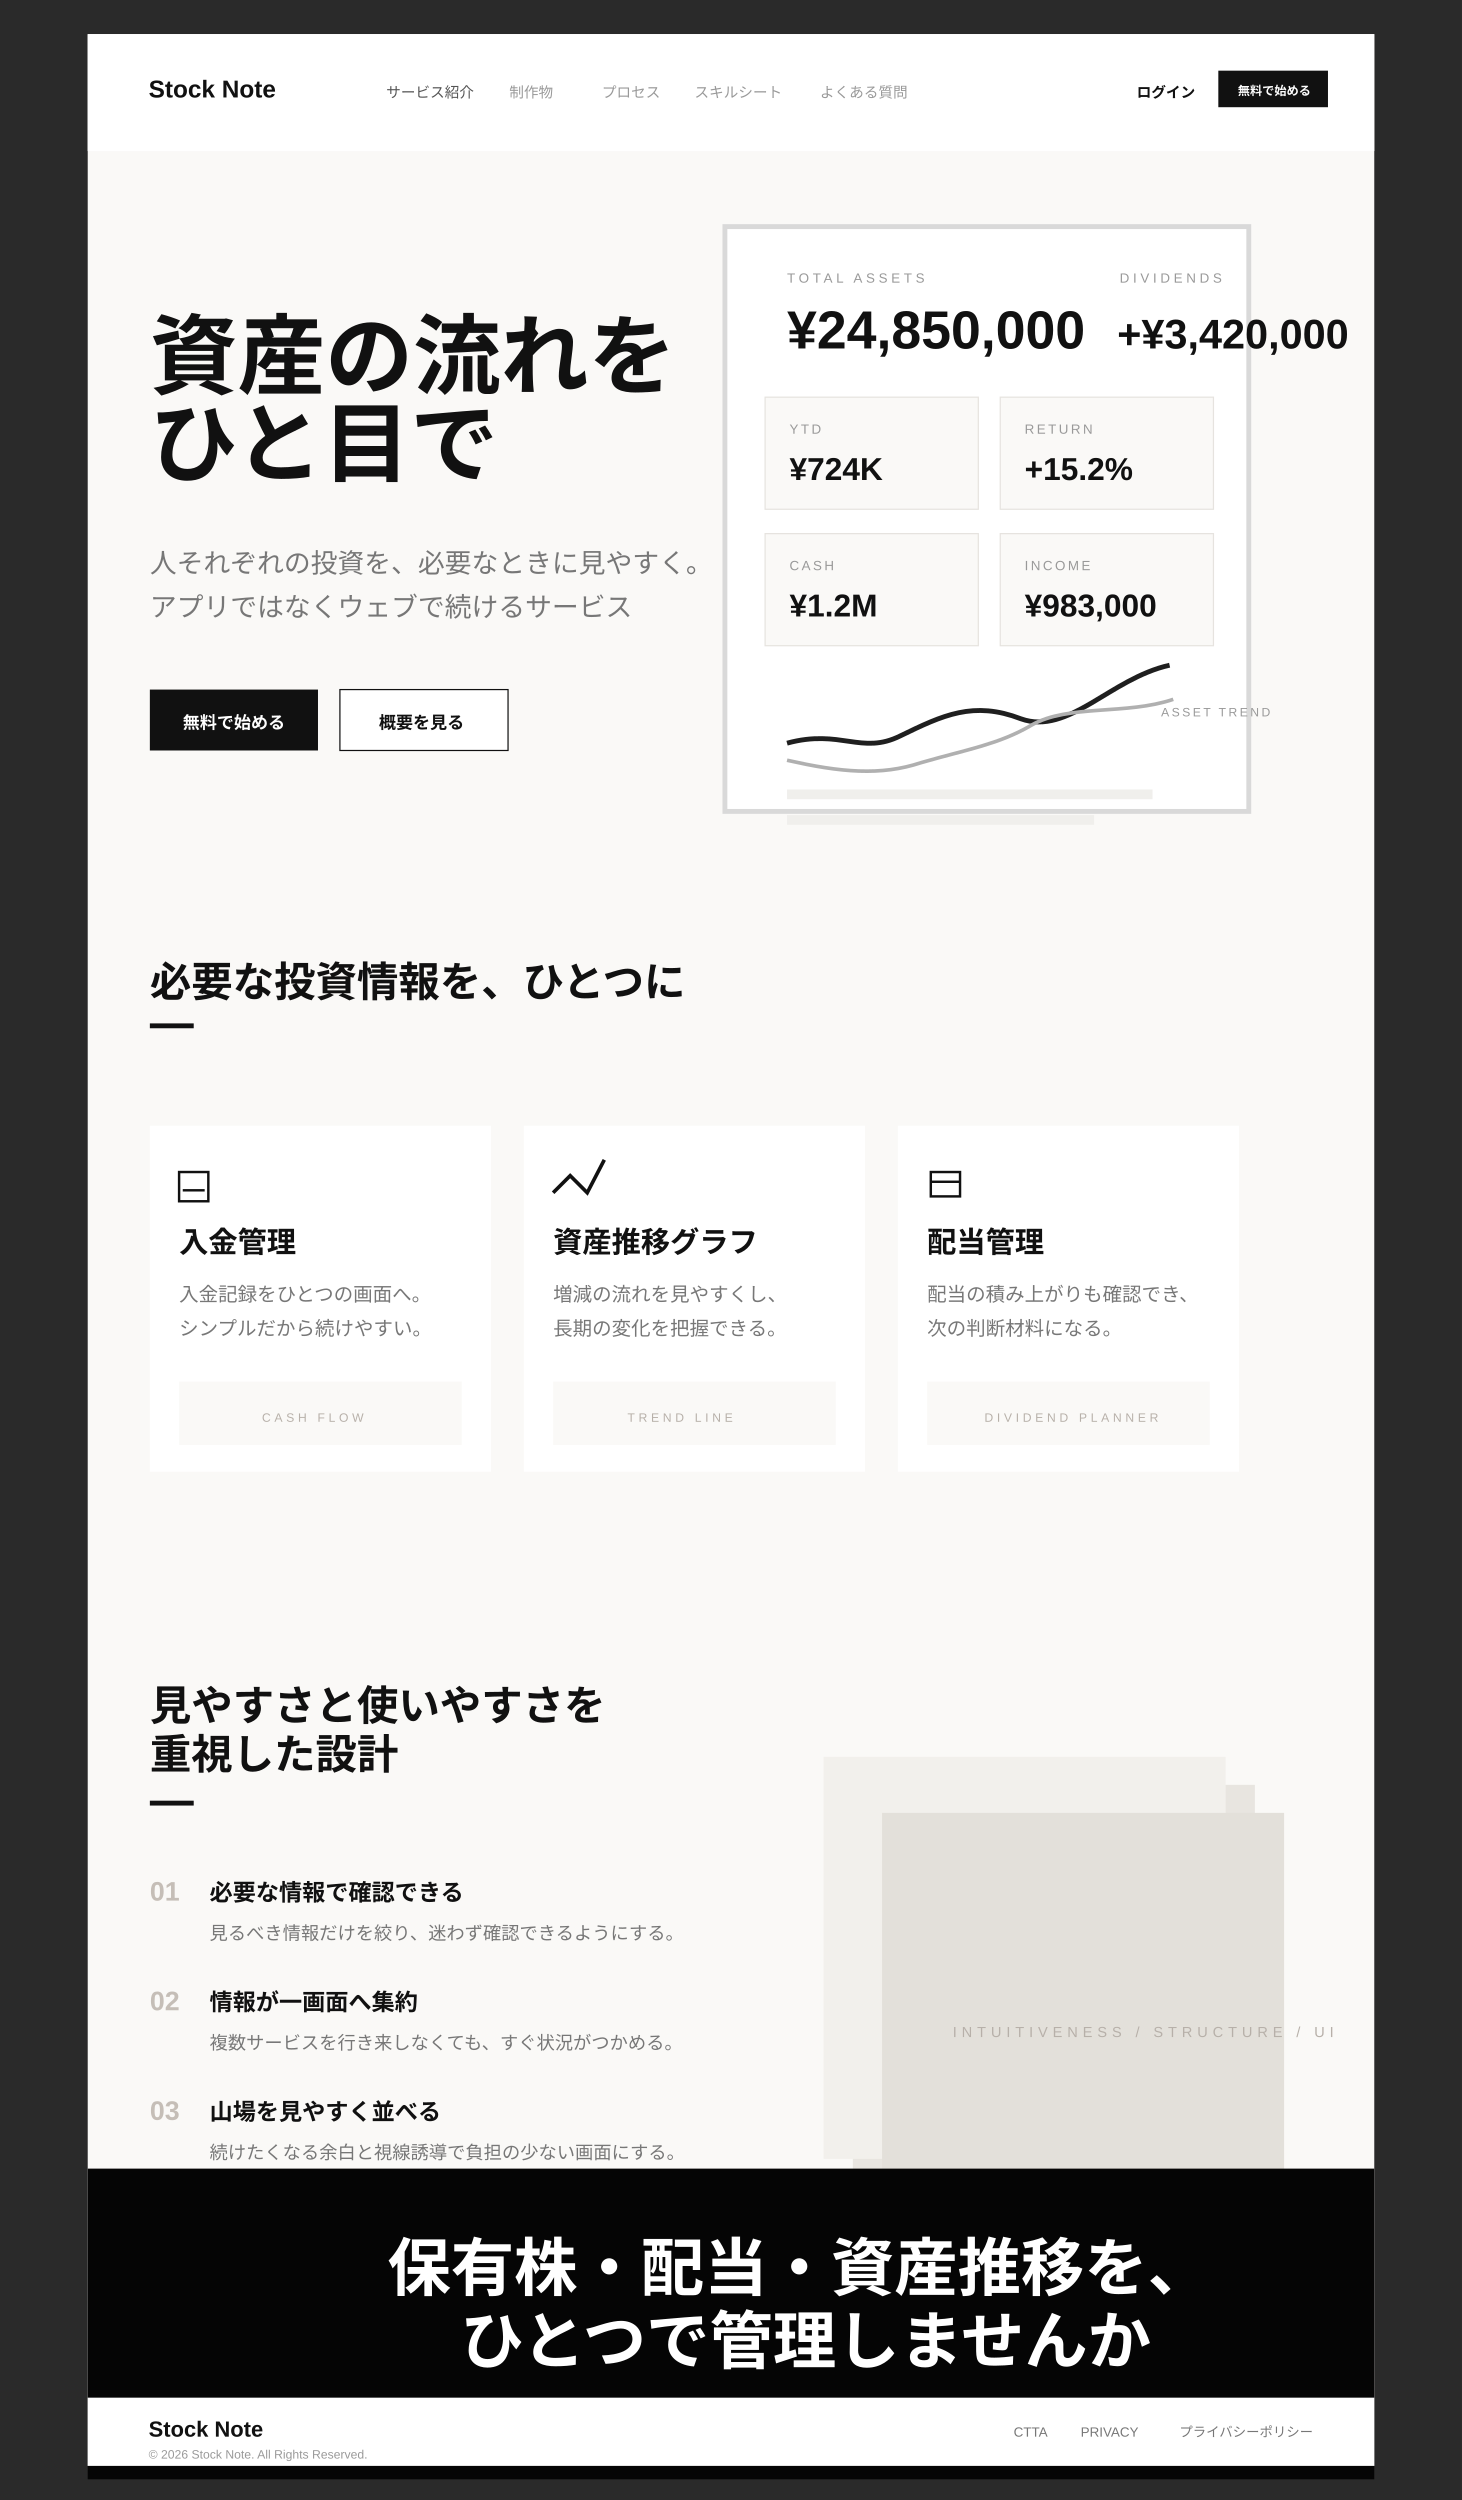
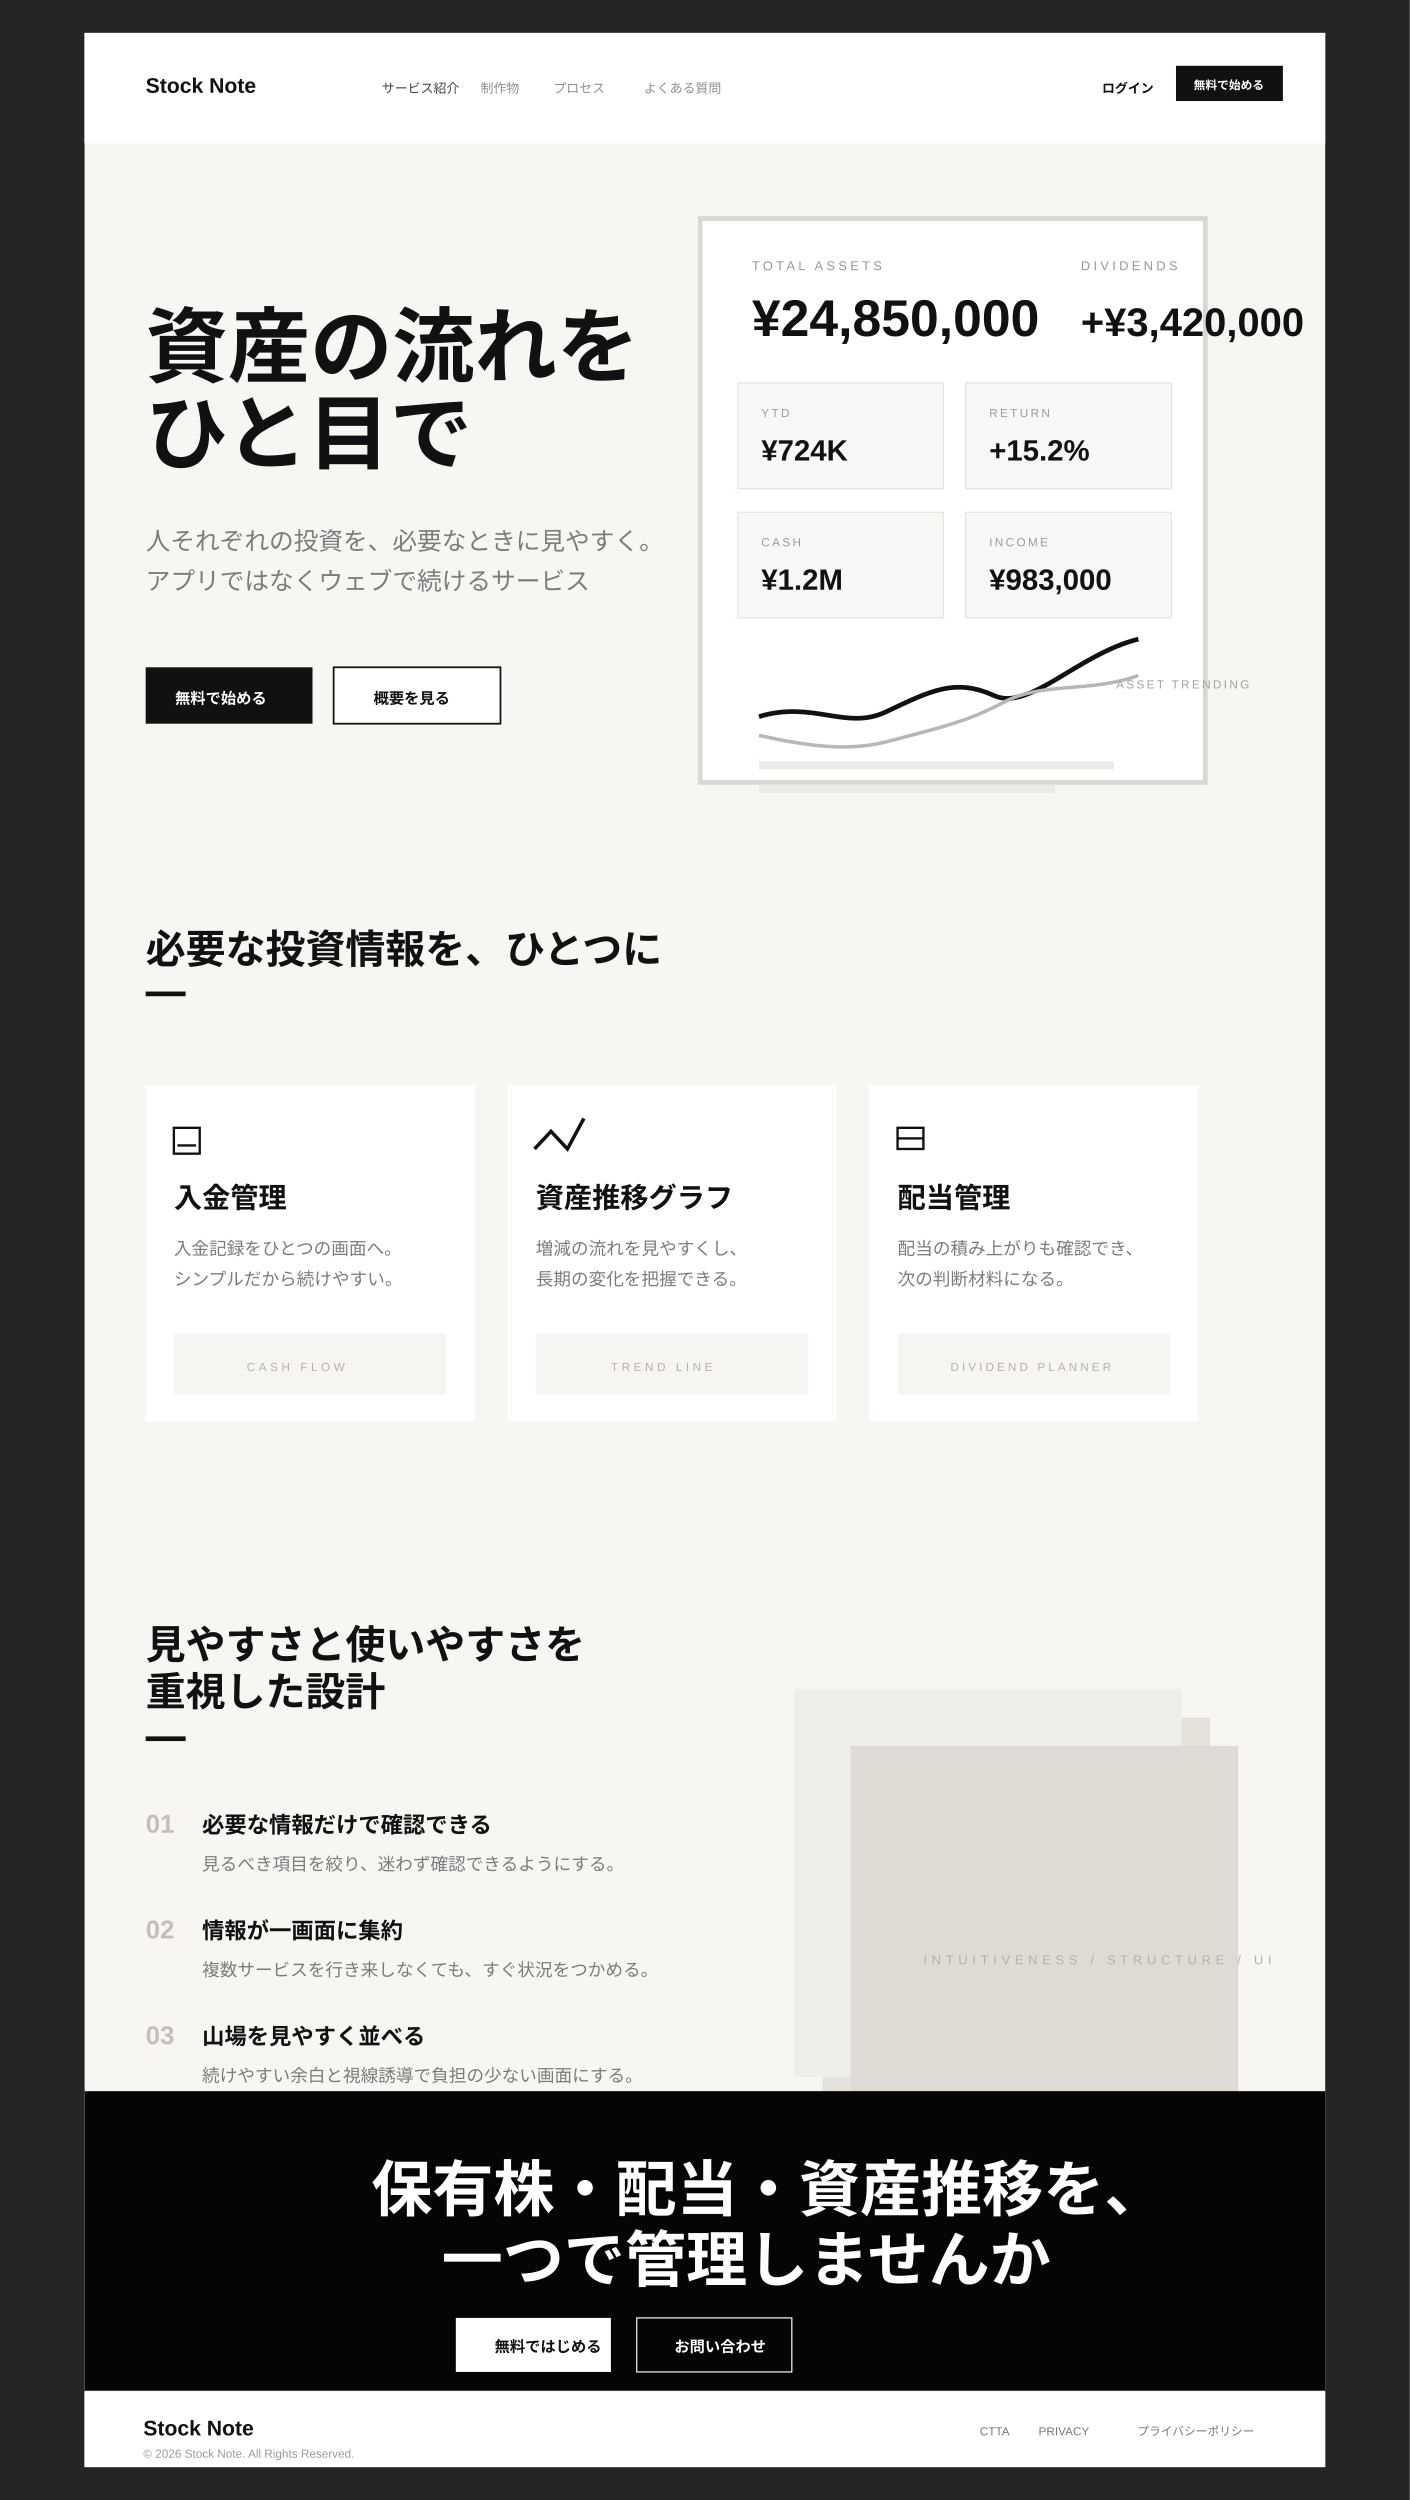
- <svg xmlns="http://www.w3.org/2000/svg" width="1200" height="2052" viewBox="0 0 1200 2052" fill="none">
-   <rect width="1200" height="2052" fill="#2A2A2A" />
-   <rect x="72" y="28" width="1056" height="1996" fill="#FAF9F7" />
-   <rect x="72" y="28" width="1056" height="96" fill="#FFFFFF" />
-   <text x="122" y="80" fill="#111111" font-family="Arial, sans-serif" font-size="20" font-weight="700">Stock Note</text>
-   <text x="317" y="80" fill="#555555" font-family="Arial, sans-serif" font-size="12">サービス紹介</text>
-   <text x="418" y="80" fill="#999999" font-family="Arial, sans-serif" font-size="12">制作物</text>
-   <text x="494" y="80" fill="#999999" font-family="Arial, sans-serif" font-size="12">プロセス</text>
-   <text x="570" y="80" fill="#999999" font-family="Arial, sans-serif" font-size="12">スキルシート</text>
-   <text x="673" y="80" fill="#999999" font-family="Arial, sans-serif" font-size="12">よくある質問</text>
-   <text x="933" y="80" fill="#111111" font-family="Arial, sans-serif" font-size="12" font-weight="700">ログイン</text>
-   <rect x="1000" y="58" width="90" height="30" fill="#111111" />
-   <text x="1016" y="78" fill="#FFFFFF" font-family="Arial, sans-serif" font-size="10" font-weight="700">無料で始める</text>
-   <text x="123" y="318" fill="#111111" font-family="Arial, sans-serif" font-size="72" font-weight="700">資産の流れを</text>
-   <text x="123" y="390" fill="#111111" font-family="Arial, sans-serif" font-size="72" font-weight="700">ひと目で</text>
-   <text x="123" y="470" fill="#777777" font-family="Arial, sans-serif" font-size="22">人それぞれの投資を、必要なときに見やすく。</text>
-   <text x="123" y="506" fill="#777777" font-family="Arial, sans-serif" font-size="22">アプリではなくウェブで続けるサービス</text>
-   <rect x="123" y="566" width="138" height="50" fill="#111111" />
-   <text x="150" y="598" fill="#FFFFFF" font-family="Arial, sans-serif" font-size="14" font-weight="700">無料で始める</text>
-   <rect x="279" y="566" width="138" height="50" fill="#FFFFFF" stroke="#111111" />
-   <text x="311" y="598" fill="#111111" font-family="Arial, sans-serif" font-size="14" font-weight="700">概要を見る</text>
-   <rect x="595" y="186" width="430" height="480" fill="#FFFFFF" stroke="#D9D9D9" stroke-width="4" />
-   <text x="646" y="232" fill="#999999" font-family="Arial, sans-serif" font-size="11" letter-spacing="3">TOTAL ASSETS</text>
-   <text x="646" y="286" fill="#111111" font-family="Arial, sans-serif" font-size="44" font-weight="700">¥24,850,000</text>
-   <text x="919" y="232" fill="#999999" font-family="Arial, sans-serif" font-size="11" letter-spacing="3">DIVIDENDS</text>
-   <text x="917" y="286" fill="#111111" font-family="Arial, sans-serif" font-size="34" font-weight="700">+¥3,420,000</text>
-   <rect x="628" y="326" width="175" height="92" fill="#FAF9F7" stroke="#E6E3DF" />
-   <rect x="821" y="326" width="175" height="92" fill="#FAF9F7" stroke="#E6E3DF" />
-   <text x="648" y="356" fill="#999999" font-family="Arial, sans-serif" font-size="11" letter-spacing="2">YTD</text>
-   <text x="648" y="394" fill="#111111" font-family="Arial, sans-serif" font-size="26" font-weight="700">¥724K</text>
-   <text x="841" y="356" fill="#999999" font-family="Arial, sans-serif" font-size="11" letter-spacing="2">RETURN</text>
-   <text x="841" y="394" fill="#111111" font-family="Arial, sans-serif" font-size="26" font-weight="700">+15.2%</text>
-   <rect x="628" y="438" width="175" height="92" fill="#FAF9F7" stroke="#E6E3DF" />
-   <rect x="821" y="438" width="175" height="92" fill="#FAF9F7" stroke="#E6E3DF" />
-   <text x="648" y="468" fill="#999999" font-family="Arial, sans-serif" font-size="11" letter-spacing="2">CASH</text>
-   <text x="648" y="506" fill="#111111" font-family="Arial, sans-serif" font-size="26" font-weight="700">¥1.2M</text>
-   <text x="841" y="468" fill="#999999" font-family="Arial, sans-serif" font-size="11" letter-spacing="2">INCOME</text>
-   <text x="841" y="506" fill="#111111" font-family="Arial, sans-serif" font-size="26" font-weight="700">¥983,000</text>
-   <path d="M646 610C690 598 707 620 739 604C774 587 799 575 838 590C877 604 911 557 960 546" stroke="#1F1F1F" stroke-width="4" fill="none" />
-   <path d="M646 624C690 634 723 637 756 626C794 615 820 611 847 595C877 578 925 587 963 574" stroke="#B0B0B0" stroke-width="3" fill="none" />
-   <text x="953" y="588" fill="#999999" font-family="Arial, sans-serif" font-size="10" letter-spacing="2">ASSET TREND</text>
-   <rect x="646" y="648" width="300" height="8" fill="#F0EFEC" />
-   <rect x="646" y="669" width="252" height="8" fill="#F0EFEC" />
-   <text x="123" y="818" fill="#111111" font-family="Arial, sans-serif" font-size="34" font-weight="700">必要な投資情報を、ひとつに</text>
-   <rect x="123" y="840" width="36" height="4" fill="#111111" />
-   <rect x="123" y="924" width="280" height="284" fill="#FFFFFF" />
-   <rect x="430" y="924" width="280" height="284" fill="#FFFFFF" />
-   <rect x="737" y="924" width="280" height="284" fill="#FFFFFF" />
-   <rect x="147" y="962" width="24" height="24" fill="none" stroke="#111111" stroke-width="2" />
-   <path d="M150 977H168" stroke="#111111" stroke-width="2" />
-   <text x="147" y="1028" fill="#111111" font-family="Arial, sans-serif" font-size="24" font-weight="700">入金管理</text>
-   <text x="147" y="1068" fill="#777777" font-family="Arial, sans-serif" font-size="16">入金記録をひとつの画面へ。</text>
-   <text x="147" y="1096" fill="#777777" font-family="Arial, sans-serif" font-size="16">シンプルだから続けやすい。</text>
-   <rect x="147" y="1134" width="232" height="52" fill="#FAF9F7" />
-   <text x="215" y="1167" fill="#B7B0A9" font-family="Arial, sans-serif" font-size="10" letter-spacing="3">CASH FLOW</text>
-   <path d="M454 979L468 965L482 979L496 952" stroke="#111111" stroke-width="3" fill="none" />
-   <text x="454" y="1028" fill="#111111" font-family="Arial, sans-serif" font-size="24" font-weight="700">資産推移グラフ</text>
-   <text x="454" y="1068" fill="#777777" font-family="Arial, sans-serif" font-size="16">増減の流れを見やすくし、</text>
-   <text x="454" y="1096" fill="#777777" font-family="Arial, sans-serif" font-size="16">長期の変化を把握できる。</text>
-   <rect x="454" y="1134" width="232" height="52" fill="#FAF9F7" />
-   <text x="515" y="1167" fill="#B7B0A9" font-family="Arial, sans-serif" font-size="10" letter-spacing="3">TREND LINE</text>
-   <rect x="764" y="962" width="24" height="20" fill="none" stroke="#111111" stroke-width="2" />
-   <path d="M764 970H788" stroke="#111111" stroke-width="2" />
-   <text x="761" y="1028" fill="#111111" font-family="Arial, sans-serif" font-size="24" font-weight="700">配当管理</text>
-   <text x="761" y="1068" fill="#777777" font-family="Arial, sans-serif" font-size="16">配当の積み上がりも確認でき、</text>
-   <text x="761" y="1096" fill="#777777" font-family="Arial, sans-serif" font-size="16">次の判断材料になる。</text>
-   <rect x="761" y="1134" width="232" height="52" fill="#FAF9F7" />
-   <text x="808" y="1167" fill="#B7B0A9" font-family="Arial, sans-serif" font-size="10" letter-spacing="3">DIVIDEND PLANNER</text>
-   <text x="123" y="1412" fill="#111111" font-family="Arial, sans-serif" font-size="34" font-weight="700">見やすさと使いやすさを</text>
-   <text x="123" y="1452" fill="#111111" font-family="Arial, sans-serif" font-size="34" font-weight="700">重視した設計</text>
-   <rect x="123" y="1478" width="36" height="4" fill="#111111" />
-   <text x="123" y="1560" fill="#C5BEB7" font-family="Arial, sans-serif" font-size="22" font-weight="700">01</text>
-   <text x="172" y="1560" fill="#111111" font-family="Arial, sans-serif" font-size="19" font-weight="700">必要な情報で確認できる</text>
-   <text x="172" y="1592" fill="#777777" font-family="Arial, sans-serif" font-size="15">見るべき情報だけを絞り、迷わず確認できるようにする。</text>
-   <text x="123" y="1650" fill="#C5BEB7" font-family="Arial, sans-serif" font-size="22" font-weight="700">02</text>
-   <text x="172" y="1650" fill="#111111" font-family="Arial, sans-serif" font-size="19" font-weight="700">情報が一画面へ集約</text>
-   <text x="172" y="1682" fill="#777777" font-family="Arial, sans-serif" font-size="15">複数サービスを行き来しなくても、すぐ状況がつかめる。</text>
-   <text x="123" y="1740" fill="#C5BEB7" font-family="Arial, sans-serif" font-size="22" font-weight="700">03</text>
-   <text x="172" y="1740" fill="#111111" font-family="Arial, sans-serif" font-size="19" font-weight="700">山場を見やすく並べる</text>
-   <text x="172" y="1772" fill="#777777" font-family="Arial, sans-serif" font-size="15">続けたくなる余白と視線誘導で負担の少ない画面にする。</text>
-   <rect x="700" y="1465" width="330" height="330" fill="#E8E5E0" />
-   <rect x="676" y="1442" width="330" height="330" fill="#F2F0EC" />
-   <rect x="724" y="1488" width="330" height="330" fill="#E3E0DA" />
-   <text x="782" y="1672" fill="#B7B0A9" font-family="Arial, sans-serif" font-size="12" letter-spacing="4">INTUITIVENESS / STRUCTURE / UI</text>
+ <svg xmlns="http://www.w3.org/2000/svg" width="1200" height="2128" viewBox="0 0 1200 2128" fill="none">
+   <rect width="1200" height="2128" fill="#252525" />
+   <rect x="72" y="28" width="1056" height="2072" fill="#F7F6F3" />
+   <rect x="72" y="28" width="1056" height="94" fill="#FFFFFF" />
+   <text x="124" y="79" fill="#111111" font-family="'Noto Sans JP', Arial, sans-serif" font-size="18" font-weight="700">Stock Note</text>
+   <text x="325" y="79" fill="#444444" font-family="'Noto Sans JP', Arial, sans-serif" font-size="11">サービス紹介</text>
+   <text x="409" y="79" fill="#8F8F8F" font-family="'Noto Sans JP', Arial, sans-serif" font-size="11">制作物</text>
+   <text x="471" y="79" fill="#8F8F8F" font-family="'Noto Sans JP', Arial, sans-serif" font-size="11">プロセス</text>
+   <text x="548" y="79" fill="#8F8F8F" font-family="'Noto Sans JP', Arial, sans-serif" font-size="11">よくある質問</text>
+   <text x="938" y="79" fill="#111111" font-family="'Noto Sans JP', Arial, sans-serif" font-size="11" font-weight="700">ログイン</text>
+   <rect x="1001" y="56" width="91" height="30" fill="#111111" />
+   <text x="1016" y="76" fill="#FFFFFF" font-family="'Noto Sans JP', Arial, sans-serif" font-size="10" font-weight="700">無料で始める</text>
+   <text x="124" y="320" fill="#111111" font-family="'Noto Sans JP', Arial, sans-serif" font-size="70" font-weight="700">資産の流れを</text>
+   <text x="124" y="394" fill="#111111" font-family="'Noto Sans JP', Arial, sans-serif" font-size="70" font-weight="700">ひと目で</text>
+   <text x="124" y="468" fill="#7C7C7C" font-family="'Noto Sans JP', Arial, sans-serif" font-size="21">人それぞれの投資を、必要なときに見やすく。</text>
+   <text x="124" y="502" fill="#7C7C7C" font-family="'Noto Sans JP', Arial, sans-serif" font-size="21">アプリではなくウェブで続けるサービス</text>
+   <rect x="124" y="568" width="142" height="48" fill="#111111" />
+   <text x="149" y="599" fill="#FFFFFF" font-family="'Noto Sans JP', Arial, sans-serif" font-size="13" font-weight="700">無料で始める</text>
+   <rect x="284" y="568" width="142" height="48" fill="#FFFFFF" stroke="#111111" stroke-width="1.5" />
+   <text x="318" y="599" fill="#111111" font-family="'Noto Sans JP', Arial, sans-serif" font-size="13" font-weight="700">概要を見る</text>
+   <rect x="596" y="186" width="430" height="480" fill="#FFFFFF" stroke="#D9D7D1" stroke-width="4" />
+   <text x="640" y="230" fill="#969696" font-family="Arial, sans-serif" font-size="11" letter-spacing="2.8">TOTAL ASSETS</text>
+   <text x="640" y="286" fill="#111111" font-family="Arial, sans-serif" font-size="44" font-weight="700">¥24,850,000</text>
+   <text x="920" y="230" fill="#969696" font-family="Arial, sans-serif" font-size="11" letter-spacing="2.8">DIVIDENDS</text>
+   <text x="920" y="286" fill="#111111" font-family="Arial, sans-serif" font-size="34" font-weight="700">+¥3,420,000</text>
+   <rect x="628" y="326" width="175" height="90" fill="#F8F7F5" stroke="#E6E3DF" />
+   <rect x="822" y="326" width="175" height="90" fill="#F8F7F5" stroke="#E6E3DF" />
+   <rect x="628" y="436" width="175" height="90" fill="#F8F7F5" stroke="#E6E3DF" />
+   <rect x="822" y="436" width="175" height="90" fill="#F8F7F5" stroke="#E6E3DF" />
+   <text x="648" y="355" fill="#9B9B9B" font-family="Arial, sans-serif" font-size="10" letter-spacing="2">YTD</text>
+   <text x="648" y="392" fill="#111111" font-family="Arial, sans-serif" font-size="25" font-weight="700">¥724K</text>
+   <text x="842" y="355" fill="#9B9B9B" font-family="Arial, sans-serif" font-size="10" letter-spacing="2">RETURN</text>
+   <text x="842" y="392" fill="#111111" font-family="Arial, sans-serif" font-size="25" font-weight="700">+15.2%</text>
+   <text x="648" y="465" fill="#9B9B9B" font-family="Arial, sans-serif" font-size="10" letter-spacing="2">CASH</text>
+   <text x="648" y="502" fill="#111111" font-family="Arial, sans-serif" font-size="25" font-weight="700">¥1.2M</text>
+   <text x="842" y="465" fill="#9B9B9B" font-family="Arial, sans-serif" font-size="10" letter-spacing="2">INCOME</text>
+   <text x="842" y="502" fill="#111111" font-family="Arial, sans-serif" font-size="25" font-weight="700">¥983,000</text>
+   <path d="M646 610C692 596 720 622 754 606C792 588 813 577 846 592C876 606 917 557 969 544" stroke="#111111" stroke-width="4" fill="none" />
+   <path d="M646 626C692 636 725 640 760 630C797 620 822 615 854 598C887 580 928 590 969 575" stroke="#B7B7B7" stroke-width="3" fill="none" />
+   <text x="950" y="586" fill="#A2A2A2" font-family="Arial, sans-serif" font-size="10" letter-spacing="2">ASSET TRENDING</text>
+   <rect x="646" y="648" width="302" height="7" fill="#ECEAE5" />
+   <rect x="646" y="668" width="252" height="7" fill="#ECEAE5" />
+   <text x="124" y="820" fill="#111111" font-family="'Noto Sans JP', Arial, sans-serif" font-size="34" font-weight="700">必要な投資情報を、ひとつに</text>
+   <rect x="124" y="844" width="34" height="4" fill="#111111" />
+   <rect x="124" y="924" width="280" height="286" fill="#FFFFFF" />
+   <rect x="432" y="924" width="280" height="286" fill="#FFFFFF" />
+   <rect x="740" y="924" width="280" height="286" fill="#FFFFFF" />
+   <rect x="148" y="960" width="22" height="22" fill="none" stroke="#111111" stroke-width="2" />
+   <path d="M151 975H167" stroke="#111111" stroke-width="2" />
+   <text x="148" y="1028" fill="#111111" font-family="'Noto Sans JP', Arial, sans-serif" font-size="24" font-weight="700">入金管理</text>
+   <text x="148" y="1068" fill="#7B7B7B" font-family="'Noto Sans JP', Arial, sans-serif" font-size="15">入金記録をひとつの画面へ。</text>
+   <text x="148" y="1094" fill="#7B7B7B" font-family="'Noto Sans JP', Arial, sans-serif" font-size="15">シンプルだから続けやすい。</text>
+   <rect x="148" y="1135" width="232" height="52" fill="#F6F5F2" />
+   <text x="210" y="1167" fill="#B8B0A7" font-family="Arial, sans-serif" font-size="10" letter-spacing="3">CASH FLOW</text>
+   <path d="M455 978L469 963L483 978L497 952" stroke="#111111" stroke-width="3" fill="none" />
+   <text x="456" y="1028" fill="#111111" font-family="'Noto Sans JP', Arial, sans-serif" font-size="24" font-weight="700">資産推移グラフ</text>
+   <text x="456" y="1068" fill="#7B7B7B" font-family="'Noto Sans JP', Arial, sans-serif" font-size="15">増減の流れを見やすくし、</text>
+   <text x="456" y="1094" fill="#7B7B7B" font-family="'Noto Sans JP', Arial, sans-serif" font-size="15">長期の変化を把握できる。</text>
+   <rect x="456" y="1135" width="232" height="52" fill="#F6F5F2" />
+   <text x="520" y="1167" fill="#B8B0A7" font-family="Arial, sans-serif" font-size="10" letter-spacing="3">TREND LINE</text>
+   <rect x="764" y="960" width="22" height="18" fill="none" stroke="#111111" stroke-width="2" />
+   <path d="M764 969H786" stroke="#111111" stroke-width="2" />
+   <text x="764" y="1028" fill="#111111" font-family="'Noto Sans JP', Arial, sans-serif" font-size="24" font-weight="700">配当管理</text>
+   <text x="764" y="1068" fill="#7B7B7B" font-family="'Noto Sans JP', Arial, sans-serif" font-size="15">配当の積み上がりも確認でき、</text>
+   <text x="764" y="1094" fill="#7B7B7B" font-family="'Noto Sans JP', Arial, sans-serif" font-size="15">次の判断材料になる。</text>
+   <rect x="764" y="1135" width="232" height="52" fill="#F6F5F2" />
+   <text x="809" y="1167" fill="#B8B0A7" font-family="Arial, sans-serif" font-size="10" letter-spacing="2.6">DIVIDEND PLANNER</text>
+   <text x="124" y="1412" fill="#111111" font-family="'Noto Sans JP', Arial, sans-serif" font-size="34" font-weight="700">見やすさと使いやすさを</text>
+   <text x="124" y="1452" fill="#111111" font-family="'Noto Sans JP', Arial, sans-serif" font-size="34" font-weight="700">重視した設計</text>
+   <rect x="124" y="1478" width="34" height="4" fill="#111111" />
+   <text x="124" y="1560" fill="#C7BFB7" font-family="Arial, sans-serif" font-size="22" font-weight="700">01</text>
+   <text x="172" y="1560" fill="#111111" font-family="'Noto Sans JP', Arial, sans-serif" font-size="19" font-weight="700">必要な情報だけで確認できる</text>
+   <text x="172" y="1592" fill="#7B7B7B" font-family="'Noto Sans JP', Arial, sans-serif" font-size="15">見るべき項目を絞り、迷わず確認できるようにする。</text>
+   <text x="124" y="1650" fill="#C7BFB7" font-family="Arial, sans-serif" font-size="22" font-weight="700">02</text>
+   <text x="172" y="1650" fill="#111111" font-family="'Noto Sans JP', Arial, sans-serif" font-size="19" font-weight="700">情報が一画面に集約</text>
+   <text x="172" y="1682" fill="#7B7B7B" font-family="'Noto Sans JP', Arial, sans-serif" font-size="15">複数サービスを行き来しなくても、すぐ状況をつかめる。</text>
+   <text x="124" y="1740" fill="#C7BFB7" font-family="Arial, sans-serif" font-size="22" font-weight="700">03</text>
+   <text x="172" y="1740" fill="#111111" font-family="'Noto Sans JP', Arial, sans-serif" font-size="19" font-weight="700">山場を見やすく並べる</text>
+   <text x="172" y="1772" fill="#7B7B7B" font-family="'Noto Sans JP', Arial, sans-serif" font-size="15">続けやすい余白と視線誘導で負担の少ない画面にする。</text>
+   <rect x="700" y="1462" width="330" height="330" fill="#E5E2DC" />
+   <rect x="676" y="1438" width="330" height="330" fill="#F0EEE9" />
+   <rect x="724" y="1486" width="330" height="330" fill="#DEDBD5" />
+   <text x="786" y="1672" fill="#B8B0A7" font-family="Arial, sans-serif" font-size="11" letter-spacing="4">INTUITIVENESS / STRUCTURE / UI</text>
  <rect x="72" y="1780" width="1056" height="255" fill="#050505" />
-   <text x="318" y="1880" fill="#FFFFFF" font-family="Arial, sans-serif" font-size="52" font-weight="700">保有株・配当・資産推移を、</text>
-   <text x="378" y="1940" fill="#FFFFFF" font-family="Arial, sans-serif" font-size="52" font-weight="700">ひとつで管理しませんか</text>
-   <rect x="390" y="1972" width="130" height="48" fill="#FFFFFF" />
-   <text x="425" y="2003" fill="#111111" font-family="Arial, sans-serif" font-size="14" font-weight="700">無料ではじめる</text>
-   <rect x="544" y="1972" width="130" height="48" fill="#050505" stroke="#FFFFFF" />
-   <text x="581" y="2003" fill="#FFFFFF" font-family="Arial, sans-serif" font-size="14" font-weight="700">お問い合わせ</text>
-   <rect x="72" y="1968" width="1056" height="56" fill="#FFFFFF" />
-   <text x="122" y="2000" fill="#111111" font-family="Arial, sans-serif" font-size="18" font-weight="700">Stock Note</text>
-   <text x="122" y="2018" fill="#999999" font-family="Arial, sans-serif" font-size="10">© 2026 Stock Note. All Rights Reserved.</text>
-   <text x="832" y="2000" fill="#777777" font-family="Arial, sans-serif" font-size="11">CTTA</text>
-   <text x="887" y="2000" fill="#777777" font-family="Arial, sans-serif" font-size="11">PRIVACY</text>
-   <text x="968" y="2000" fill="#777777" font-family="Arial, sans-serif" font-size="11">プライバシーポリシー</text>
+   <text x="316" y="1882" fill="#FFFFFF" font-family="'Noto Sans JP', Arial, sans-serif" font-size="52" font-weight="700">保有株・配当・資産推移を、</text>
+   <text x="376" y="1942" fill="#FFFFFF" font-family="'Noto Sans JP', Arial, sans-serif" font-size="52" font-weight="700">一つで管理しませんか</text>
+   <rect x="388" y="1973" width="132" height="46" fill="#FFFFFF" />
+   <text x="421" y="2002" fill="#111111" font-family="'Noto Sans JP', Arial, sans-serif" font-size="13" font-weight="700">無料ではじめる</text>
+   <rect x="542" y="1973" width="132" height="46" fill="#050505" stroke="#FFFFFF" />
+   <text x="574" y="2002" fill="#FFFFFF" font-family="'Noto Sans JP', Arial, sans-serif" font-size="13" font-weight="700">お問い合わせ</text>
+   <rect x="72" y="2036" width="1056" height="64" fill="#FFFFFF" />
+   <text x="122" y="2073" fill="#111111" font-family="Arial, sans-serif" font-size="18" font-weight="700">Stock Note</text>
+   <text x="122" y="2092" fill="#9A9A9A" font-family="Arial, sans-serif" font-size="10">© 2026 Stock Note. All Rights Reserved.</text>
+   <text x="834" y="2073" fill="#777777" font-family="Arial, sans-serif" font-size="10">CTTA</text>
+   <text x="884" y="2073" fill="#777777" font-family="Arial, sans-serif" font-size="10">PRIVACY</text>
+   <text x="968" y="2073" fill="#777777" font-family="'Noto Sans JP', Arial, sans-serif" font-size="10">プライバシーポリシー</text>
</svg>
